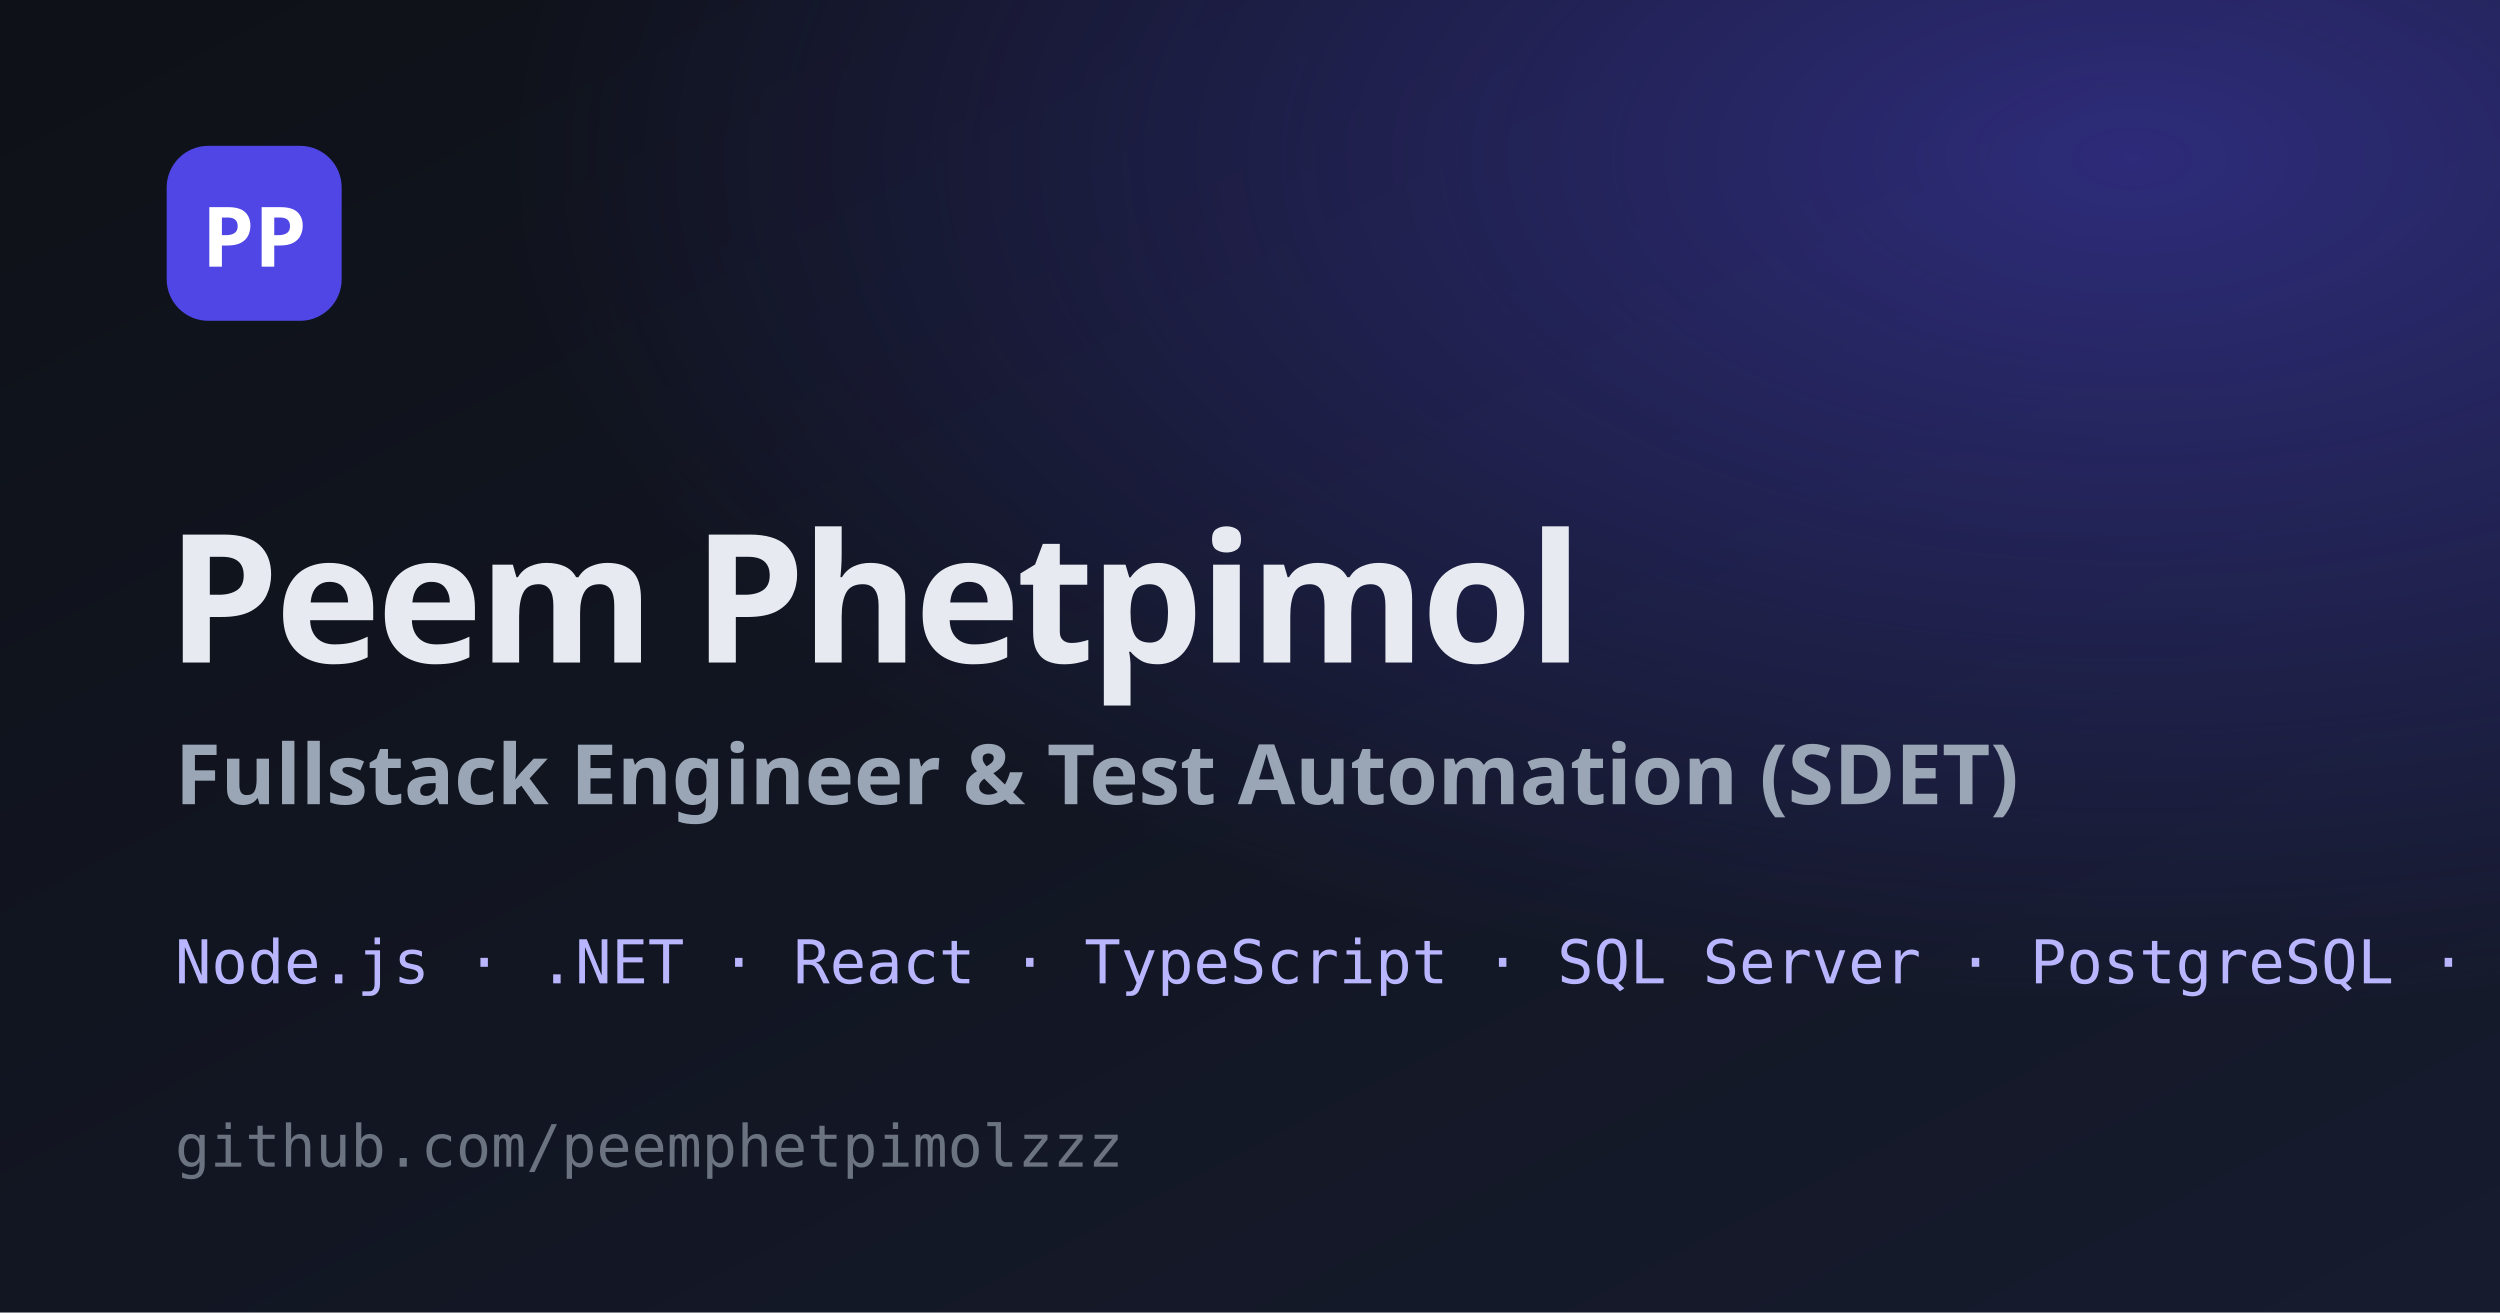
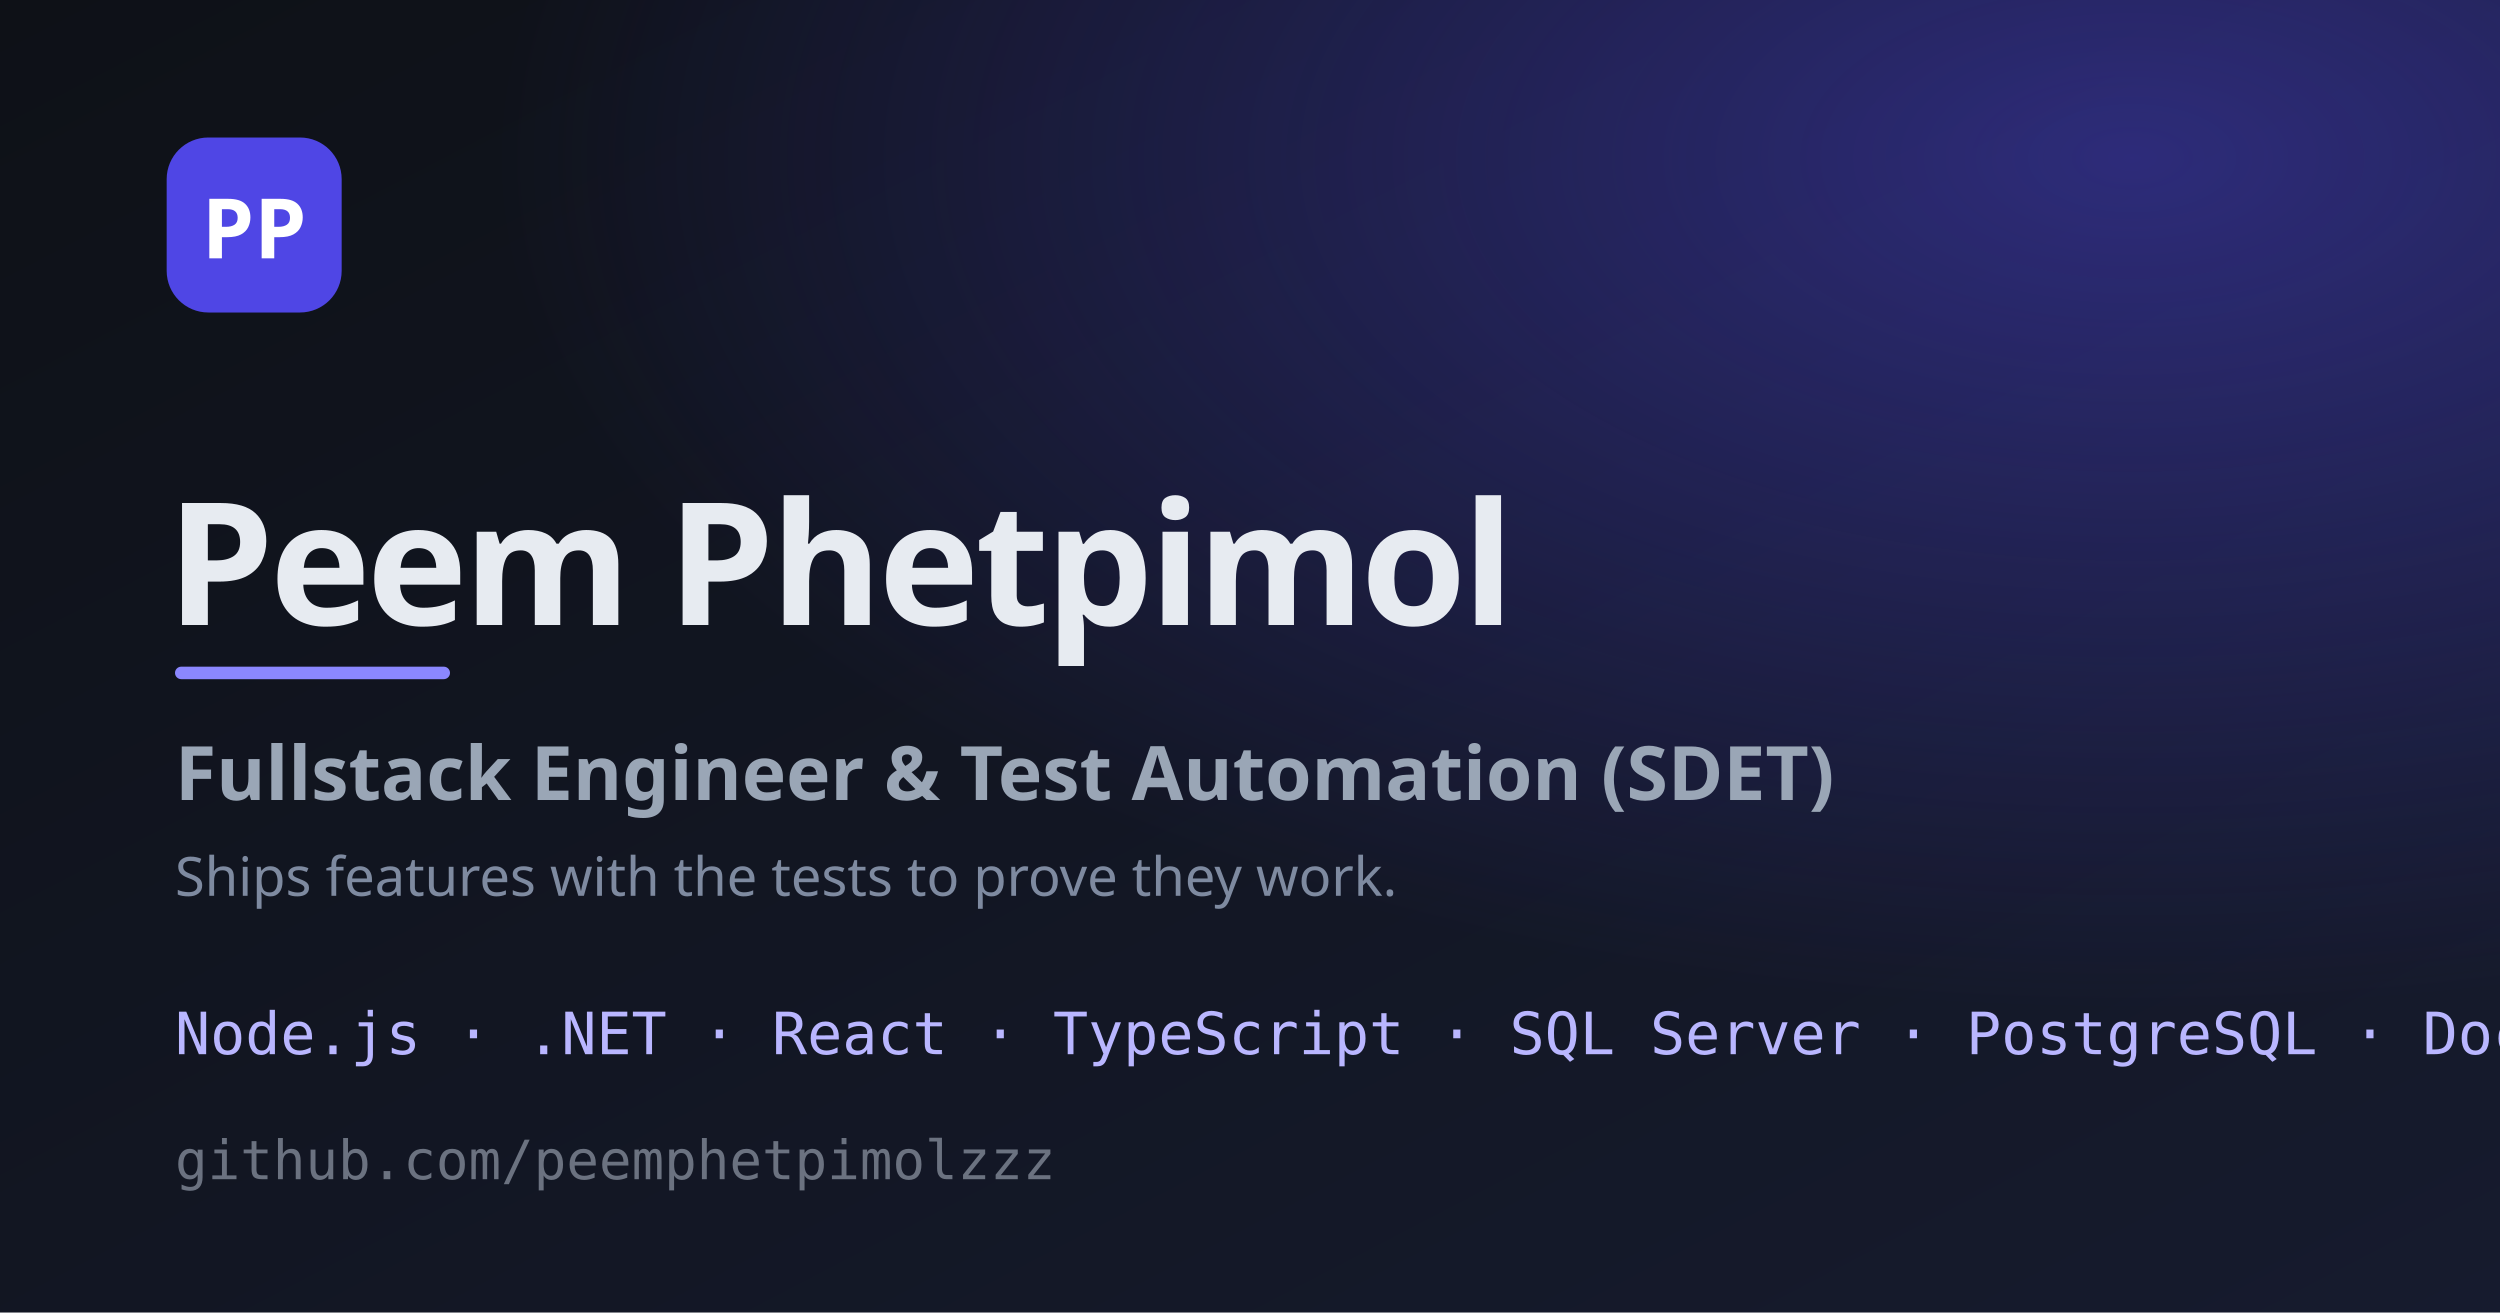
<svg xmlns="http://www.w3.org/2000/svg" width="1200" height="630" viewBox="0 0 1200 630">
  <defs>
    <linearGradient id="bg" x1="0" y1="0" x2="1" y2="1">
      <stop offset="0" stop-color="#0e1117" />
      <stop offset="1" stop-color="#161b2e" />
    </linearGradient>
    <radialGradient id="glow" cx="0.85" cy="0.12" r="0.65">
      <stop offset="0" stop-color="#4f46e5" stop-opacity="0.45" />
      <stop offset="1" stop-color="#4f46e5" stop-opacity="0" />
    </radialGradient>
  </defs>
  <rect width="1200" height="630" fill="url(#bg)" />
  <rect width="1200" height="630" fill="url(#glow)" />
-   <rect x="80" y="70" width="84" height="84" rx="20" fill="#4f46e5" />
-   <text x="122" y="128" font-family="sans-serif" font-size="40" font-weight="700" fill="#ffffff" text-anchor="middle">PP</text>
-   <text x="80" y="318" font-family="sans-serif" font-size="86" font-weight="700" fill="#e7ebf1" letter-spacing="-2">Peem Phetpimol</text>
-   <text x="84" y="386" font-family="sans-serif" font-size="40" font-weight="600" fill="#9aa6b6">Fullstack Engineer &amp; Test Automation (SDET)</text>
-   <text x="84" y="472" font-family="monospace" font-size="29" fill="#b9b6ff">Node.js · .NET · React · TypeScript · SQL Server · PostgreSQL · Docker</text>
-   <text x="84" y="560" font-family="monospace" font-size="28" fill="#6b7280">github.com/peemphetpimolzzz</text>
+   <rect x="80" y="66" width="84" height="84" rx="20" fill="#4f46e5" />
+   <text x="122" y="124" font-family="sans-serif" font-size="40" font-weight="700" fill="#ffffff" text-anchor="middle">PP</text>
+   <text x="80" y="300" font-family="sans-serif" font-size="82" font-weight="700" fill="#e7ebf1" letter-spacing="-2">Peem Phetpimol</text>
+   <rect x="84" y="320" width="132" height="6" rx="3" fill="#8b87ff" />
+   <text x="84" y="384" font-family="sans-serif" font-size="36" font-weight="600" fill="#9aa6b6">Fullstack Engineer &amp; Test Automation (SDET)</text>
+   <text x="84" y="430" font-family="sans-serif" font-size="26" fill="#7e8aa0">Ships features with the tests to prove they work.</text>
+   <text x="84" y="506" font-family="monospace" font-size="28" fill="#b9b6ff">Node.js · .NET · React · TypeScript · SQL Server · PostgreSQL · Docker</text>
+   <text x="84" y="566" font-family="monospace" font-size="26" fill="#6b7280">github.com/peemphetpimolzzz</text>
</svg>
